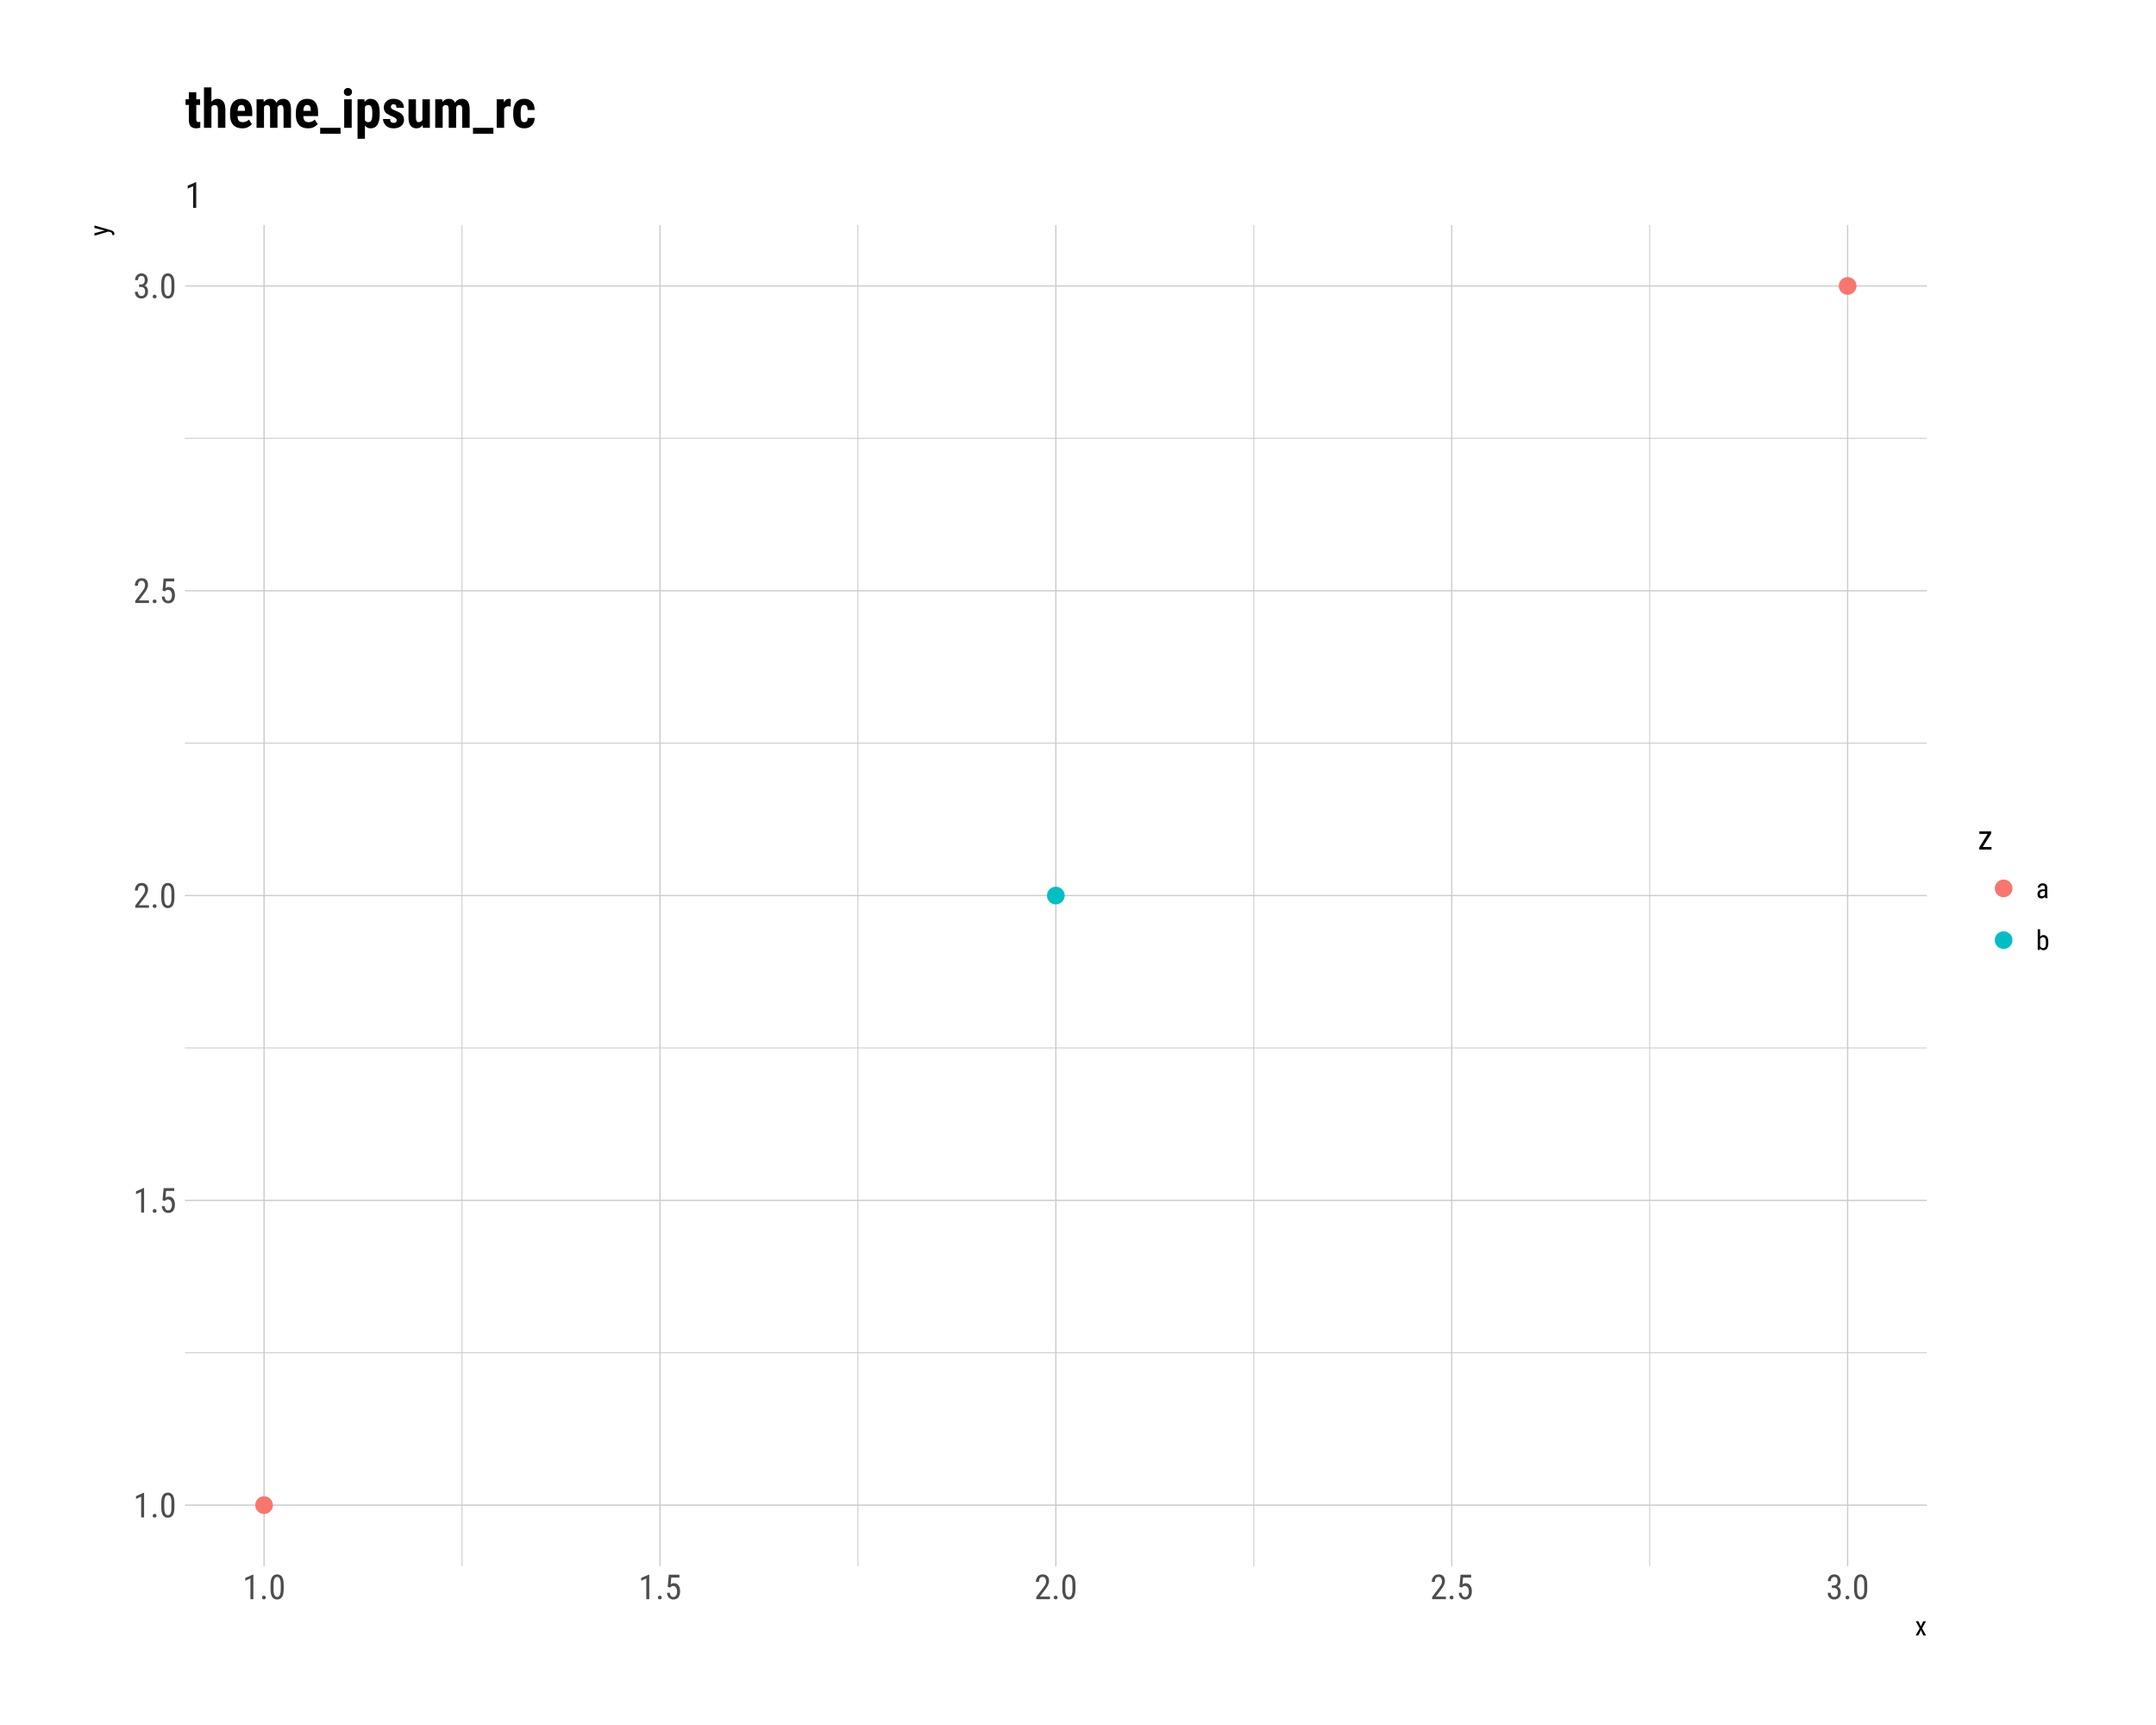
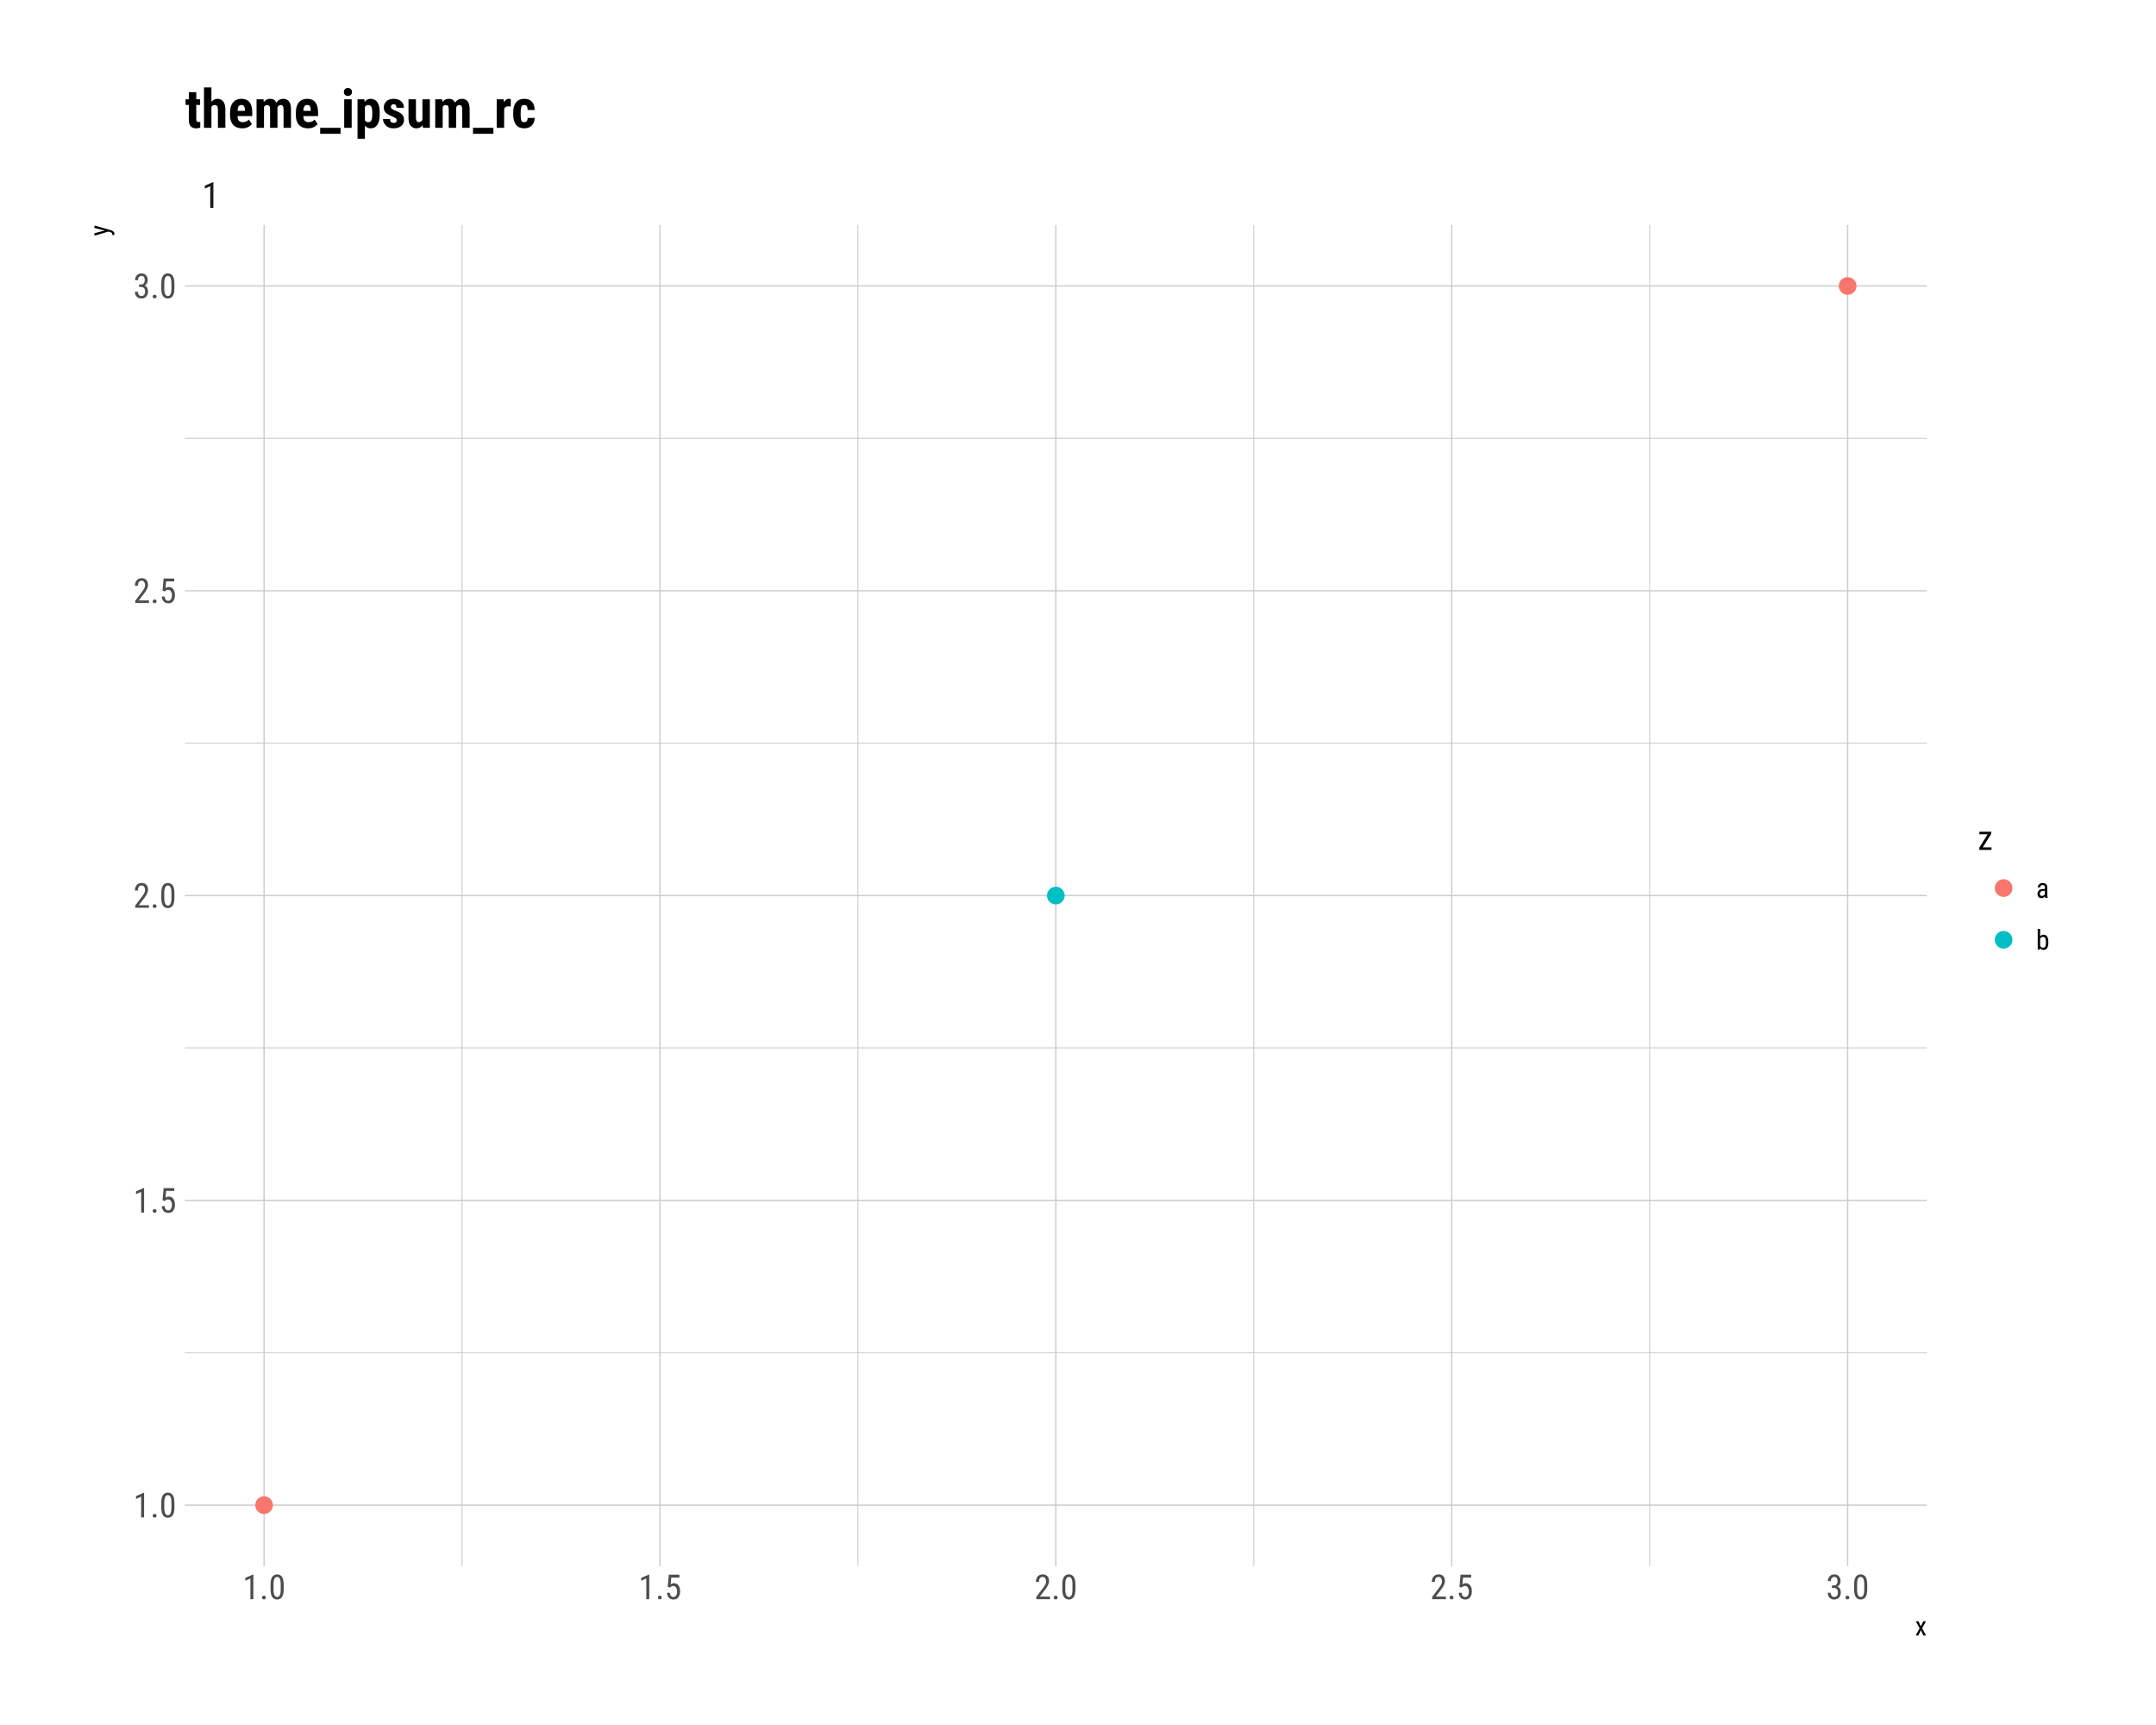
<svg xmlns="http://www.w3.org/2000/svg" viewBox="0 0 720.00 576.00">
  <defs>
    <style type="text/css">
    line, polyline, path, rect, circle {
      fill: none;
      stroke: #000000;
      stroke-linecap: round;
      stroke-linejoin: round;
      stroke-miterlimit: 10.00;
    }
  </style>
  </defs>
  <rect width="100%" height="100%" style="stroke: none; fill: #FFFFFF;" />
  <defs>
    <clipPath id="cpNjEuNzV8NjQzLjQ1OHw1MjIuOTQ1fDc1LjEyNg==">
      <rect x="61.75" y="75.13" width="581.71" height="447.82" />
    </clipPath>
  </defs>
  <polyline points="61.75,451.70 643.46,451.70 " style="stroke-width: 0.32; stroke: #CCCCCC; stroke-linecap: butt;" clip-path="url(#cpNjEuNzV8NjQzLjQ1OHw1MjIuOTQ1fDc1LjEyNg==)" />
  <polyline points="61.75,349.92 643.46,349.92 " style="stroke-width: 0.32; stroke: #CCCCCC; stroke-linecap: butt;" clip-path="url(#cpNjEuNzV8NjQzLjQ1OHw1MjIuOTQ1fDc1LjEyNg==)" />
  <polyline points="61.75,248.15 643.46,248.15 " style="stroke-width: 0.32; stroke: #CCCCCC; stroke-linecap: butt;" clip-path="url(#cpNjEuNzV8NjQzLjQ1OHw1MjIuOTQ1fDc1LjEyNg==)" />
  <polyline points="61.75,146.37 643.46,146.37 " style="stroke-width: 0.32; stroke: #CCCCCC; stroke-linecap: butt;" clip-path="url(#cpNjEuNzV8NjQzLjQ1OHw1MjIuOTQ1fDc1LjEyNg==)" />
  <polyline points="154.29,522.95 154.29,75.13 " style="stroke-width: 0.32; stroke: #CCCCCC; stroke-linecap: butt;" clip-path="url(#cpNjEuNzV8NjQzLjQ1OHw1MjIuOTQ1fDc1LjEyNg==)" />
  <polyline points="286.50,522.95 286.50,75.13 " style="stroke-width: 0.32; stroke: #CCCCCC; stroke-linecap: butt;" clip-path="url(#cpNjEuNzV8NjQzLjQ1OHw1MjIuOTQ1fDc1LjEyNg==)" />
  <polyline points="418.71,522.95 418.71,75.13 " style="stroke-width: 0.32; stroke: #CCCCCC; stroke-linecap: butt;" clip-path="url(#cpNjEuNzV8NjQzLjQ1OHw1MjIuOTQ1fDc1LjEyNg==)" />
  <polyline points="550.91,522.95 550.91,75.13 " style="stroke-width: 0.32; stroke: #CCCCCC; stroke-linecap: butt;" clip-path="url(#cpNjEuNzV8NjQzLjQ1OHw1MjIuOTQ1fDc1LjEyNg==)" />
  <polyline points="61.75,502.59 643.46,502.59 " style="stroke-width: 0.43; stroke: #CCCCCC; stroke-linecap: butt;" clip-path="url(#cpNjEuNzV8NjQzLjQ1OHw1MjIuOTQ1fDc1LjEyNg==)" />
  <polyline points="61.75,400.81 643.46,400.81 " style="stroke-width: 0.43; stroke: #CCCCCC; stroke-linecap: butt;" clip-path="url(#cpNjEuNzV8NjQzLjQ1OHw1MjIuOTQ1fDc1LjEyNg==)" />
  <polyline points="61.75,299.04 643.46,299.04 " style="stroke-width: 0.43; stroke: #CCCCCC; stroke-linecap: butt;" clip-path="url(#cpNjEuNzV8NjQzLjQ1OHw1MjIuOTQ1fDc1LjEyNg==)" />
  <polyline points="61.75,197.26 643.46,197.26 " style="stroke-width: 0.43; stroke: #CCCCCC; stroke-linecap: butt;" clip-path="url(#cpNjEuNzV8NjQzLjQ1OHw1MjIuOTQ1fDc1LjEyNg==)" />
  <polyline points="61.75,95.48 643.46,95.48 " style="stroke-width: 0.43; stroke: #CCCCCC; stroke-linecap: butt;" clip-path="url(#cpNjEuNzV8NjQzLjQ1OHw1MjIuOTQ1fDc1LjEyNg==)" />
  <polyline points="88.19,522.95 88.19,75.13 " style="stroke-width: 0.43; stroke: #CCCCCC; stroke-linecap: butt;" clip-path="url(#cpNjEuNzV8NjQzLjQ1OHw1MjIuOTQ1fDc1LjEyNg==)" />
  <polyline points="220.40,522.95 220.40,75.13 " style="stroke-width: 0.43; stroke: #CCCCCC; stroke-linecap: butt;" clip-path="url(#cpNjEuNzV8NjQzLjQ1OHw1MjIuOTQ1fDc1LjEyNg==)" />
  <polyline points="352.60,522.95 352.60,75.13 " style="stroke-width: 0.43; stroke: #CCCCCC; stroke-linecap: butt;" clip-path="url(#cpNjEuNzV8NjQzLjQ1OHw1MjIuOTQ1fDc1LjEyNg==)" />
  <polyline points="484.81,522.95 484.81,75.13 " style="stroke-width: 0.43; stroke: #CCCCCC; stroke-linecap: butt;" clip-path="url(#cpNjEuNzV8NjQzLjQ1OHw1MjIuOTQ1fDc1LjEyNg==)" />
  <polyline points="617.02,522.95 617.02,75.13 " style="stroke-width: 0.43; stroke: #CCCCCC; stroke-linecap: butt;" clip-path="url(#cpNjEuNzV8NjQzLjQ1OHw1MjIuOTQ1fDc1LjEyNg==)" />
  <circle cx="88.19" cy="502.59" r="1.95pt" style="stroke-width: 0.71; stroke: #F8766D; fill: #F8766D;" clip-path="url(#cpNjEuNzV8NjQzLjQ1OHw1MjIuOTQ1fDc1LjEyNg==)" />
  <circle cx="352.60" cy="299.04" r="1.95pt" style="stroke-width: 0.71; stroke: #00BFC4; fill: #00BFC4;" clip-path="url(#cpNjEuNzV8NjQzLjQ1OHw1MjIuOTQ1fDc1LjEyNg==)" />
  <circle cx="617.02" cy="95.48" r="1.95pt" style="stroke-width: 0.71; stroke: #F8766D; fill: #F8766D;" clip-path="url(#cpNjEuNzV8NjQzLjQ1OHw1MjIuOTQ1fDc1LjEyNg==)" />
  <defs>
    <clipPath id="cpMHw3MjB8NTc2fDA=">
      <rect x="0.00" y="0.00" width="720.00" height="576.00" />
    </clipPath>
  </defs>
  <defs>
    <clipPath id="cpNjEuNzV8NjQzLjQ1OHw3NS4xMjZ8NTUuMTM3Nw==">
      <rect x="61.75" y="55.14" width="581.71" height="19.99" />
    </clipPath>
  </defs>
  <g clip-path="url(#cpNjEuNzV8NjQzLjQ1OHw3NS4xMjZ8NTUuMTM3Nw==)">
-     <text x="61.75" y="69.40" style="font-size: 12.00px; fill: #1A1A1A; font-family: Roboto Condensed;" textLength="5.92px" lengthAdjust="spacingAndGlyphs">1</text>
+     <text x="67.48" y="69.40" style="font-size: 12.00px; fill: #1A1A1A; font-family: Roboto Condensed;" textLength="5.92px" lengthAdjust="spacingAndGlyphs">1</text>
  </g>
  <defs>
    <clipPath id="cpMHw3MjB8NTc2fDA=">
      <rect x="0.00" y="0.00" width="720.00" height="576.00" />
    </clipPath>
  </defs>
  <g clip-path="url(#cpMHw3MjB8NTc2fDA=)">
    <text x="81.00" y="533.99" style="font-size: 11.50px; fill: #4D4D4D; font-family: Roboto Condensed;" textLength="14.38px" lengthAdjust="spacingAndGlyphs">1.0</text>
  </g>
  <g clip-path="url(#cpMHw3MjB8NTc2fDA=)">
    <text x="213.21" y="533.99" style="font-size: 11.50px; fill: #4D4D4D; font-family: Roboto Condensed;" textLength="14.38px" lengthAdjust="spacingAndGlyphs">1.5</text>
  </g>
  <g clip-path="url(#cpMHw3MjB8NTc2fDA=)">
    <text x="345.41" y="533.99" style="font-size: 11.50px; fill: #4D4D4D; font-family: Roboto Condensed;" textLength="14.38px" lengthAdjust="spacingAndGlyphs">2.0</text>
  </g>
  <g clip-path="url(#cpMHw3MjB8NTc2fDA=)">
    <text x="477.62" y="533.99" style="font-size: 11.50px; fill: #4D4D4D; font-family: Roboto Condensed;" textLength="14.38px" lengthAdjust="spacingAndGlyphs">2.5</text>
  </g>
  <g clip-path="url(#cpMHw3MjB8NTc2fDA=)">
    <text x="609.83" y="533.99" style="font-size: 11.50px; fill: #4D4D4D; font-family: Roboto Condensed;" textLength="14.38px" lengthAdjust="spacingAndGlyphs">3.0</text>
  </g>
  <g clip-path="url(#cpMHw3MjB8NTc2fDA=)">
    <text x="44.51" y="506.68" style="font-size: 11.50px; fill: #4D4D4D; font-family: Roboto Condensed;" textLength="14.38px" lengthAdjust="spacingAndGlyphs">1.0</text>
  </g>
  <g clip-path="url(#cpMHw3MjB8NTc2fDA=)">
    <text x="44.51" y="404.90" style="font-size: 11.50px; fill: #4D4D4D; font-family: Roboto Condensed;" textLength="14.38px" lengthAdjust="spacingAndGlyphs">1.5</text>
  </g>
  <g clip-path="url(#cpMHw3MjB8NTc2fDA=)">
    <text x="44.51" y="303.12" style="font-size: 11.50px; fill: #4D4D4D; font-family: Roboto Condensed;" textLength="14.38px" lengthAdjust="spacingAndGlyphs">2.0</text>
  </g>
  <g clip-path="url(#cpMHw3MjB8NTc2fDA=)">
    <text x="44.51" y="201.35" style="font-size: 11.50px; fill: #4D4D4D; font-family: Roboto Condensed;" textLength="14.38px" lengthAdjust="spacingAndGlyphs">2.5</text>
  </g>
  <g clip-path="url(#cpMHw3MjB8NTc2fDA=)">
    <text x="44.51" y="99.57" style="font-size: 11.50px; fill: #4D4D4D; font-family: Roboto Condensed;" textLength="14.38px" lengthAdjust="spacingAndGlyphs">3.0</text>
  </g>
  <g clip-path="url(#cpMHw3MjB8NTc2fDA=)">
    <text x="639.51" y="546.11" style="font-size: 9.00px; font-family: Roboto Condensed;" textLength="3.95px" lengthAdjust="spacingAndGlyphs">x</text>
  </g>
  <g clip-path="url(#cpMHw3MjB8NTc2fDA=)">
    <text transform="translate(36.29,78.87) rotate(-90)" style="font-size: 9.00px; font-family: Roboto Condensed;" textLength="3.75px" lengthAdjust="spacingAndGlyphs">y</text>
  </g>
  <g clip-path="url(#cpMHw3MjB8NTc2fDA=)">
-     <text x="660.47" y="283.68" style="font-size: 11.50px; font-family: Roboto Condensed;" textLength="5.05px" lengthAdjust="spacingAndGlyphs">z</text>
+     <text x="660.47" y="283.80" style="font-size: 11.50px; font-family: Roboto Condensed;" textLength="5.05px" lengthAdjust="spacingAndGlyphs">z</text>
  </g>
-   <circle cx="669.11" cy="296.64" r="1.95pt" style="stroke-width: 0.71; stroke: #F8766D; fill: #F8766D;" clip-path="url(#cpMHw3MjB8NTc2fDA=)" />
-   <circle cx="669.11" cy="313.92" r="1.95pt" style="stroke-width: 0.71; stroke: #00BFC4; fill: #00BFC4;" clip-path="url(#cpMHw3MjB8NTc2fDA=)" />
+   <circle cx="669.11" cy="296.53" r="1.95pt" style="stroke-width: 0.71; stroke: #F8766D; fill: #F8766D;" clip-path="url(#cpMHw3MjB8NTc2fDA=)" />
+   <circle cx="669.11" cy="313.81" r="1.95pt" style="stroke-width: 0.71; stroke: #00BFC4; fill: #00BFC4;" clip-path="url(#cpMHw3MjB8NTc2fDA=)" />
  <g clip-path="url(#cpMHw3MjB8NTc2fDA=)">
-     <text x="679.91" y="299.91" style="font-size: 9.20px; font-family: Roboto Condensed;" textLength="4.41px" lengthAdjust="spacingAndGlyphs">a</text>
+     <text x="679.91" y="299.80" style="font-size: 9.20px; font-family: Roboto Condensed;" textLength="4.41px" lengthAdjust="spacingAndGlyphs">a</text>
  </g>
  <g clip-path="url(#cpMHw3MjB8NTc2fDA=)">
-     <text x="679.91" y="317.19" style="font-size: 9.20px; font-family: Roboto Condensed;" textLength="4.54px" lengthAdjust="spacingAndGlyphs">b</text>
+     <text x="679.91" y="317.08" style="font-size: 9.20px; font-family: Roboto Condensed;" textLength="4.54px" lengthAdjust="spacingAndGlyphs">b</text>
  </g>
  <g clip-path="url(#cpMHw3MjB8NTc2fDA=)">
    <text x="61.75" y="42.68" style="font-size: 18.00px; font-weight: bold; font-family: Roboto Condensed;" textLength="117.44px" lengthAdjust="spacingAndGlyphs">theme_ipsum_rc</text>
  </g>
</svg>
